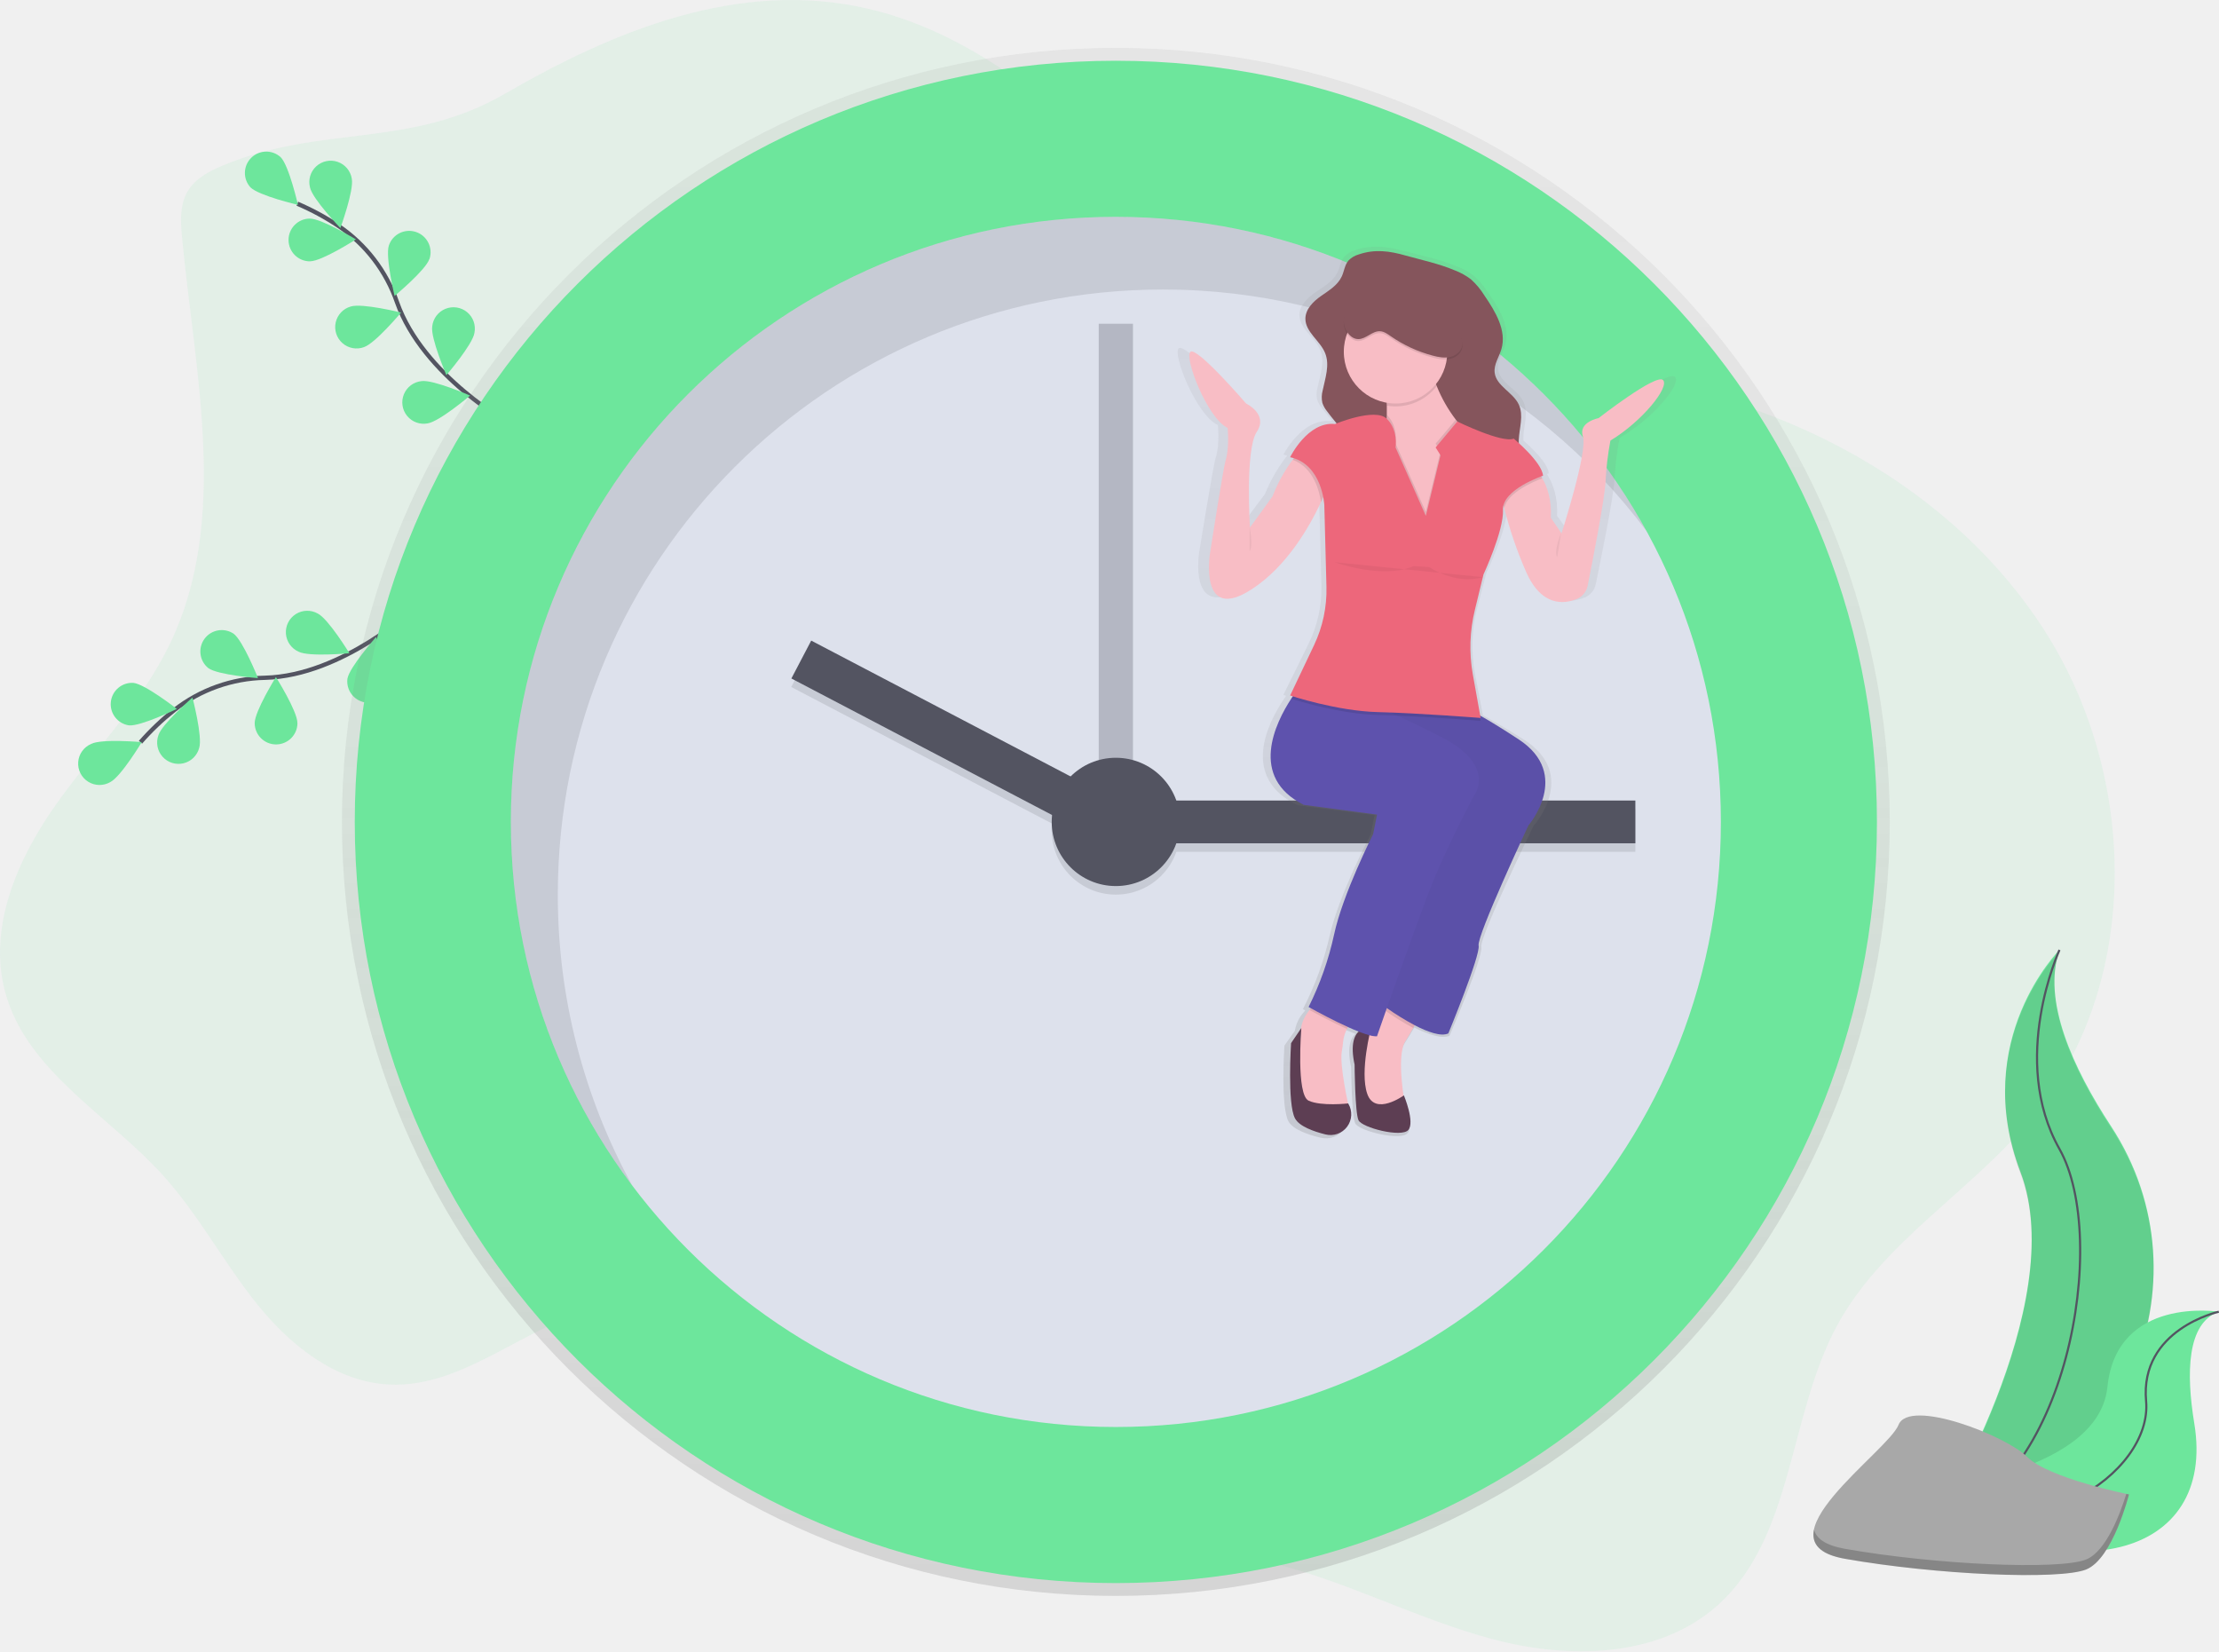
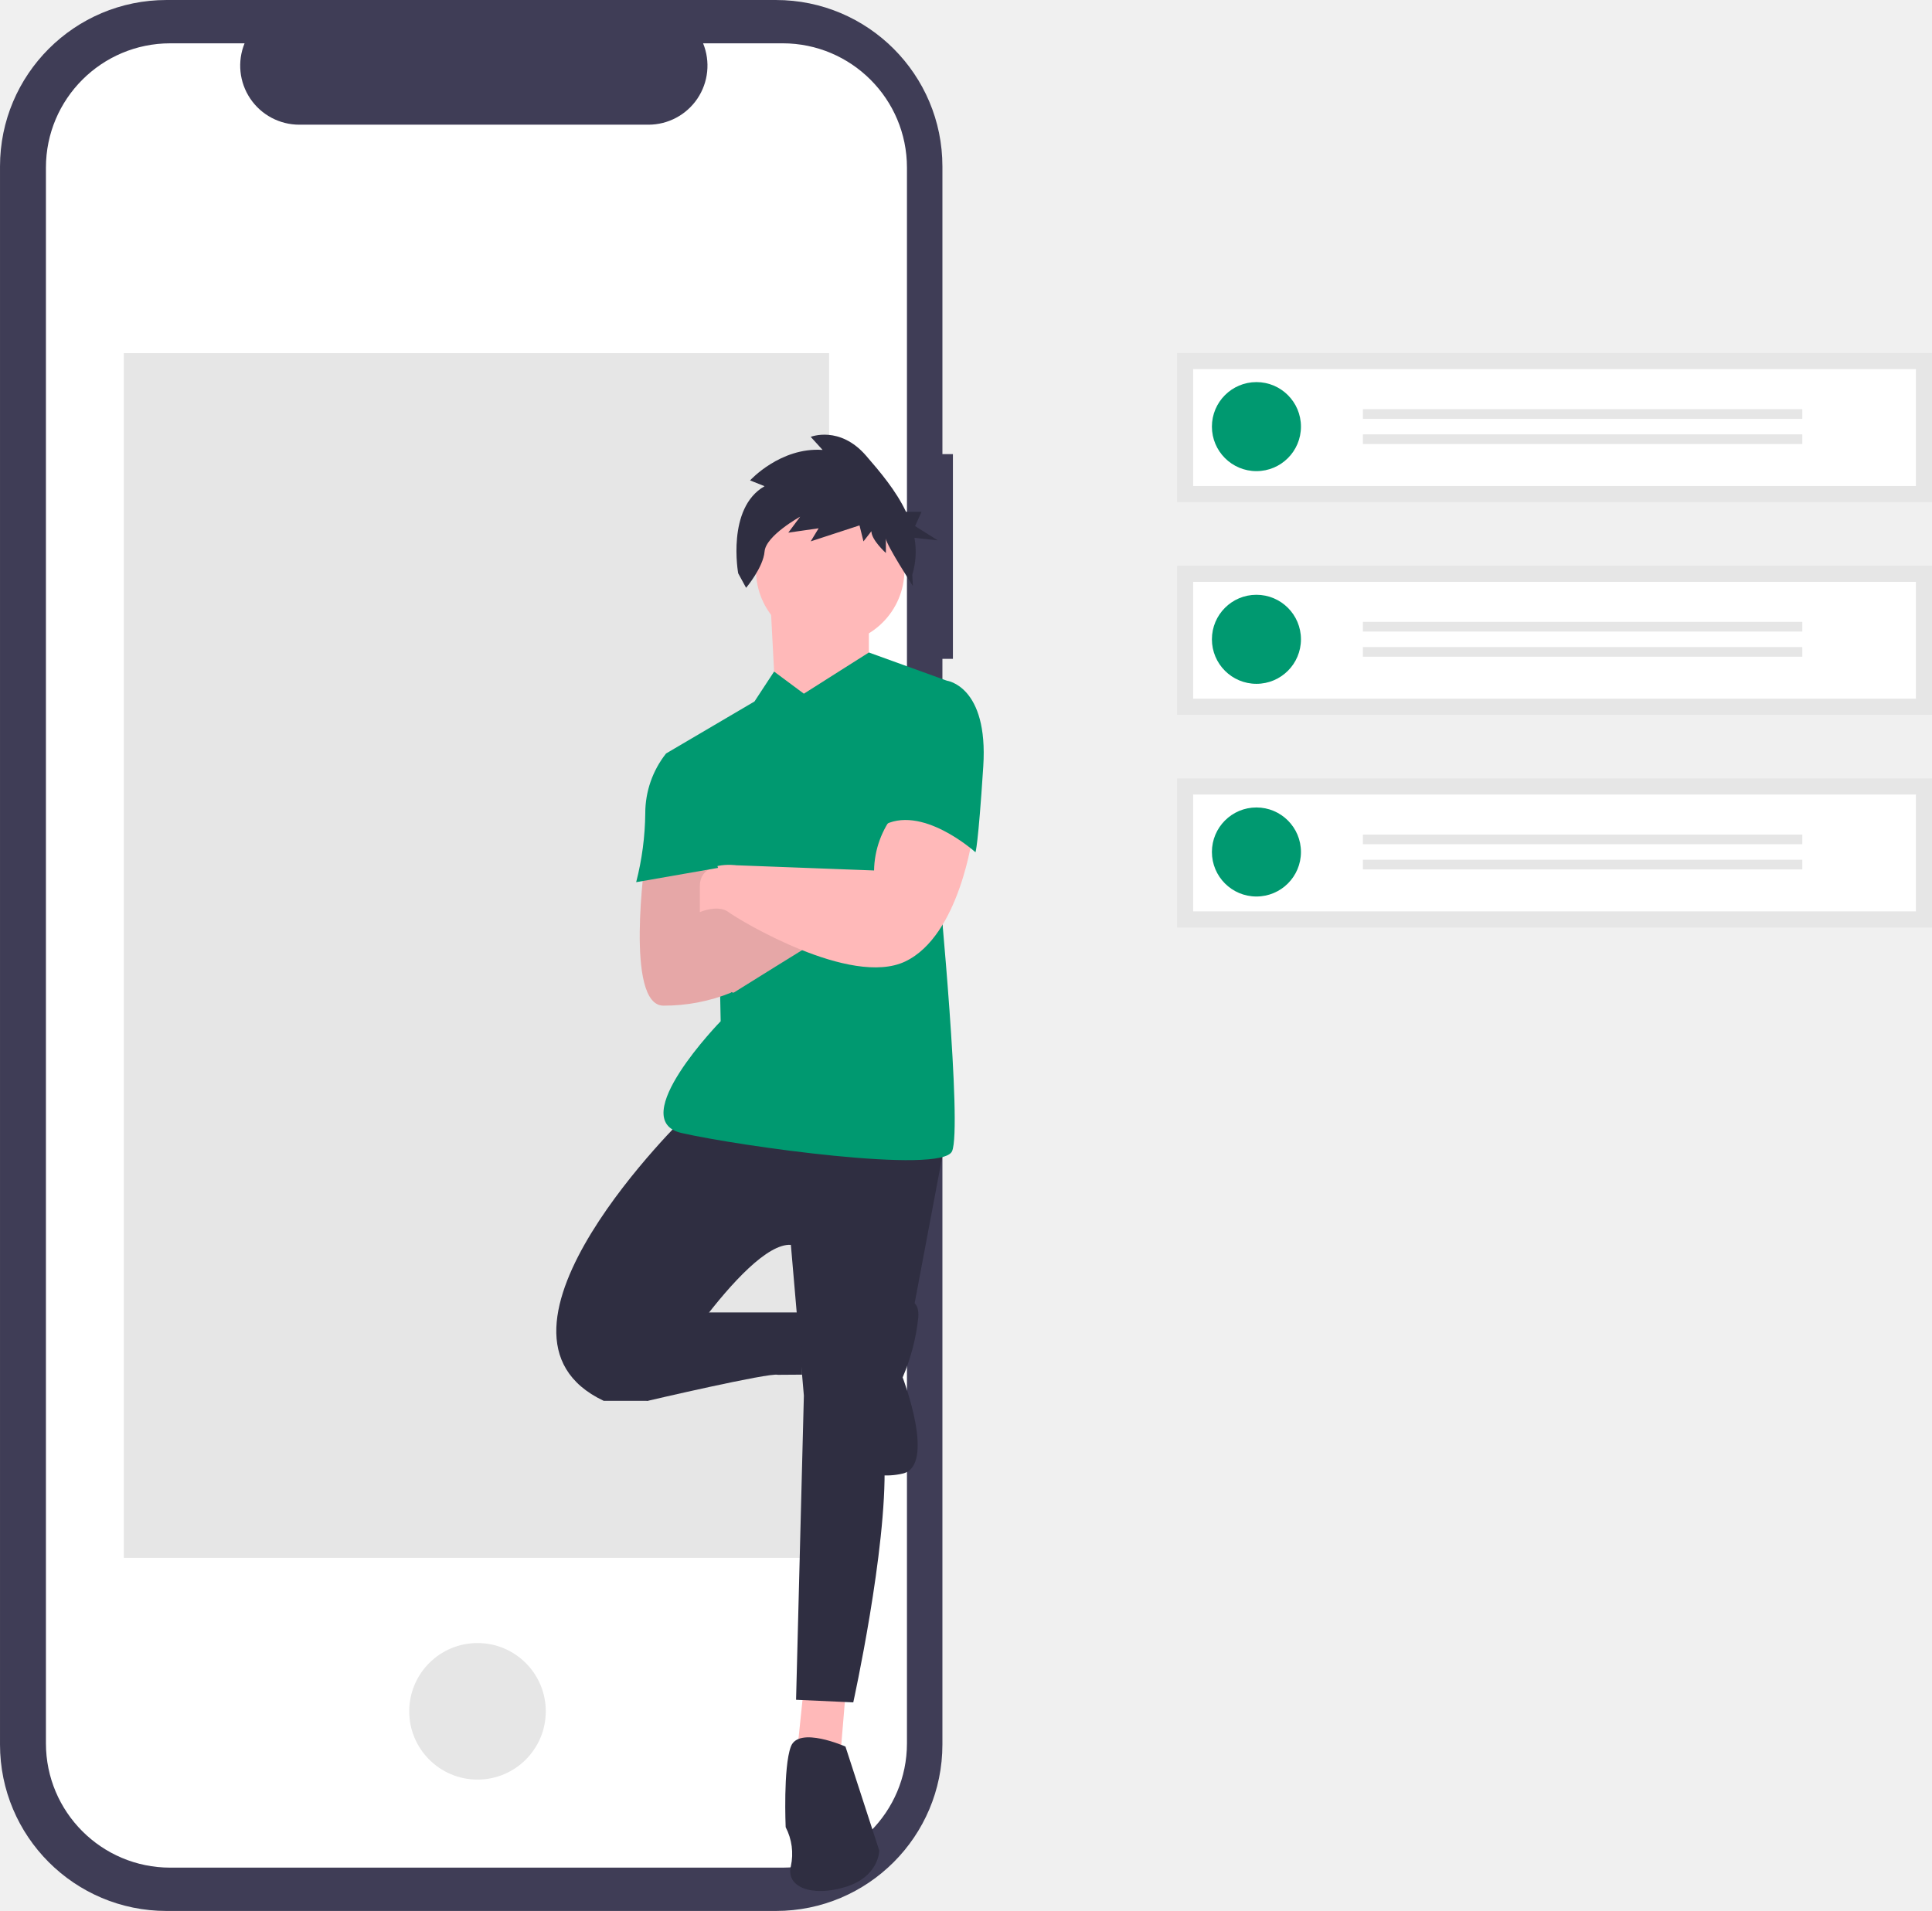
- <svg xmlns="http://www.w3.org/2000/svg" xmlns:xlink="http://www.w3.org/1999/xlink" id="2b8e3008-3352-469a-8231-8c916447ef06" data-name="Layer 1" width="1037.94" height="772.29" viewBox="0 0 1037.94 772.29">
-   <defs>
-     <linearGradient id="60672ce7-bfbc-4a60-a482-eb57e060a9c7" x1="521.94" y1="746.41" x2="521.94" y2="22.41" gradientUnits="userSpaceOnUse">
-       <stop offset="0" stop-color="gray" stop-opacity="0.25" />
-       <stop offset="0.54" stop-color="gray" stop-opacity="0.12" />
-       <stop offset="1" stop-color="gray" stop-opacity="0.1" />
-     </linearGradient>
-     <linearGradient id="b310ffb6-9937-4369-8bc9-4e3f67e27eb9" x1="748.44" y1="596.28" x2="748.44" y2="179.26" xlink:href="#60672ce7-bfbc-4a60-a482-eb57e060a9c7" />
-   </defs>
-   <path d="M185.48,141.19c-6.46,2.68-13.09,6.12-16.64,12.15-3.76,6.37-3.31,14.28-2.61,21.65,6.1,63.92,22.17,131.9-5.58,189.8-13.47,28.09-36,50.6-53.92,76.11s-31.45,57.36-23.13,87.37c10.16,36.67,48.08,57,73.64,85.22,16.73,18.45,28.46,40.87,44.07,60.28s37,36.51,61.92,37.65c35.84,1.65,65-29.3,100.14-36.47,36-7.34,72.25,11.34,101.44,33.7s55.74,49.45,89.75,63.41c37.56,15.43,79.9,13.07,119.44,22.34,36,8.45,69.14,26.42,104.88,36s77.63,9,105.32-15.47c36.09-32,33.25-89,56.3-131.33,21.41-39.33,63.32-62.81,91.53-97.58,50.76-62.58,49.1-158.23,6-226.29s-121.17-109.27-201-120c-36-4.83-73.07-4.17-107.68-15.16C636.71,195.17,581.58,89.83,487,67.91,426.88,54,368.41,78.09,317.2,107.74,272.75,133.48,231.74,122,185.48,141.19Z" transform="translate(-81.08 -63.86)" fill="#6de69c" opacity="0.1" />
-   <path d="M275.76,347.69S241.63,379.9,205,380.86a71.09,71.09,0,0,0-42.37,15.07A119.57,119.57,0,0,0,146.79,411" transform="translate(-81.08 -63.86)" fill="none" stroke="#535461" stroke-miterlimit="10" stroke-width="2" />
-   <path d="M123.69,411.79c4.92-2.5,23.7-.84,23.7-.84s-9.74,16.15-14.66,18.65a10,10,0,1,1-9-17.81Z" transform="translate(-81.08 -63.86)" fill="#6de69c" />
-   <path d="M143.46,383.24c5.49.58,20.35,12.18,20.35,12.18s-17,8.26-22.44,7.69a10,10,0,0,1,2.09-19.87Z" transform="translate(-81.08 -63.86)" fill="#6de69c" />
-   <path d="M190.34,360.23c4.44,3.27,11.42,20.79,11.42,20.79s-18.81-1.43-23.25-4.69a10,10,0,0,1,11.83-16.1Z" transform="translate(-81.08 -63.86)" fill="#6de69c" />
-   <path d="M229.73,350.82c4.93,2.47,14.77,18.56,14.77,18.56s-18.78,1.77-23.71-.7a10,10,0,1,1,8.94-17.86Z" transform="translate(-81.08 -63.86)" fill="#6de69c" />
-   <path d="M174.26,413.63c1.64-5.27-3.16-23.51-3.16-23.51s-14.28,12.32-15.92,17.59a10,10,0,1,0,19.08,5.92Z" transform="translate(-81.08 -63.86)" fill="#6de69c" />
-   <path d="M220.19,402c0-5.52-10.05-21.48-10.05-21.48s-9.94,16-9.93,21.54a10,10,0,0,0,20-.06Z" transform="translate(-81.08 -63.86)" fill="#6de69c" />
-   <path d="M263.28,384.64c.92-5.44-6.28-22.87-6.28-22.87s-12.51,14.12-13.42,19.56a10,10,0,0,0,19.7,3.32Z" transform="translate(-81.08 -63.86)" fill="#6de69c" />
-   <path d="M320.11,262.39S279,239.81,266.78,205.22a71.09,71.09,0,0,0-27.37-35.69,119.57,119.57,0,0,0-19.24-10.4" transform="translate(-81.08 -63.86)" fill="none" stroke="#535461" stroke-miterlimit="10" stroke-width="2" />
-   <path d="M212.37,137.38c3.89,3.91,8.08,22.3,8.08,22.3s-18.36-4.3-22.25-8.22a10,10,0,0,1,14.17-14.08Z" transform="translate(-81.08 -63.86)" fill="#6de69c" />
-   <path d="M245.62,147.41c1.14,5.4-5.33,23.11-5.33,23.11s-13.07-13.59-14.21-19a10,10,0,1,1,19.55-4.12Z" transform="translate(-81.08 -63.86)" fill="#6de69c" />
-   <path d="M281.92,185c-1.74,5.23-16.27,17.26-16.27,17.26s-4.42-18.33-2.68-23.57a10,10,0,0,1,19,6.31Z" transform="translate(-81.08 -63.86)" fill="#6de69c" />
-   <path d="M303,219.55c-.83,5.45-13.12,19.76-13.12,19.76s-7.46-17.32-6.63-22.77a10,10,0,1,1,19.75,3Z" transform="translate(-81.08 -63.86)" fill="#6de69c" />
-   <path d="M226.16,186.07c5.52-.06,21.4-10.24,21.4-10.24s-16.11-9.8-21.63-9.74a10,10,0,1,0,.23,20Z" transform="translate(-81.08 -63.86)" fill="#6de69c" />
-   <path d="M251.32,226.21c5.24-1.71,17.35-16.17,17.35-16.17s-18.31-4.53-23.55-2.82a10,10,0,1,0,6.2,19Z" transform="translate(-81.08 -63.86)" fill="#6de69c" />
-   <path d="M281.12,261.87c5.46-.8,19.84-13,19.84-13s-17.28-7.56-22.73-6.76a10,10,0,1,0,2.9,19.77Z" transform="translate(-81.08 -63.86)" fill="#6de69c" />
-   <circle cx="521.94" cy="384.41" r="362" fill="url(#60672ce7-bfbc-4a60-a482-eb57e060a9c7)" />
-   <circle cx="521.94" cy="384.41" r="356" fill="#6de69c" />
-   <circle cx="521.94" cy="384.41" r="283" fill="#dde1ec" />
-   <rect x="513.94" y="151.41" width="16" height="250" fill="#535461" opacity="0.3" />
-   <g opacity="0.1">
-     <rect x="538.94" y="378.41" width="226" height="20" />
-     <rect x="516.95" y="333.31" width="20" height="160.52" transform="translate(-164.99 624.63) rotate(-62.36)" />
-     <circle cx="521.94" cy="388.41" r="30" />
+ <svg xmlns="http://www.w3.org/2000/svg" width="735.742" height="727.778" viewBox="0 0 735.742 727.778">
+   <g id="Group_5" data-name="Group 5" transform="translate(-176.339 -93)">
+     <path id="Path_33" data-name="Path 33" d="M869.614,259.058h-4V149.513a63.4,63.4,0,0,0-63.4-63.4H570.127a63.4,63.4,0,0,0-63.4,63.4V750.487a63.4,63.4,0,0,0,63.4,63.4H802.213a63.4,63.4,0,0,0,63.4-63.4V337.034h4Z" transform="translate(-330.386 6.889)" fill="#3f3d56" />
+     <path id="Path_34" data-name="Path 34" d="M804.772,102.606H774.477A22.495,22.495,0,0,1,753.649,133.6H620.69a22.495,22.495,0,0,1-20.827-30.991h-28.3a47.348,47.348,0,0,0-47.348,47.348V750.046a47.348,47.348,0,0,0,47.348,47.348h233.2a47.348,47.348,0,0,0,47.348-47.348h0V149.954a47.348,47.348,0,0,0-47.348-47.348Z" transform="translate(-330.386 6.889)" fill="#fff" />
+     <rect id="Rectangle_18" data-name="Rectangle 18" width="268.567" height="458.802" transform="translate(223.5 227.488)" fill="#e6e6e6" />
+     <circle id="Ellipse_7" data-name="Ellipse 7" cx="26" cy="26" r="26" transform="translate(332.182 718.748)" fill="#e6e6e6" />
+     <g id="Group_1" data-name="Group 1" transform="translate(-1032.086 409.798)">
+       <path id="Path_16" data-name="Path 16" d="M154.177,708.867l-2.97,28.713,16.831-1.98,1.98-23.762Z" transform="translate(1360.375 -383.264)" fill="#ffb9b9" />
+       <path id="Path_17" data-name="Path 17" d="M156.5,470.055s-86.138,83.167-31.683,108.91h16.831s36.633-60.4,54.455-59.405l4.95,57.425-2.97,115.84,21.782.99s12.871-58.415,11.881-91.088l22.772-120.791Z" transform="translate(1313.5 -362.271)" fill="#2f2e41" />
+       <path id="Path_18" data-name="Path 18" d="M136.723,597.769l11.881,3.96s46.534-10.891,49.5-9.9l9.213-.064-.3-23.7h-39.6Z" transform="translate(1306.542 -385.035)" fill="#2f2e41" />
+       <path id="Path_19" data-name="Path 19" d="M243.272,782.368s-17.822-7.921-20.792,0-1.98,30.693-1.98,30.693a22.023,22.023,0,0,1,1.98,14.851c-1.98,7.921,7.921,11.881,20.792,7.921s12.871-13.861,12.871-13.861Z" transform="translate(1287.121 -433.992)" fill="#2f2e41" />
+       <path id="Path_20" data-name="Path 20" d="M264.761,564.7s13.861-7.921,12.871,3.96a78.286,78.286,0,0,1-5.941,22.772s12.871,33.663,0,36.633-22.772-3.96-22.772-8.911S264.761,564.7,264.761,564.7Z" transform="translate(1280.483 -383.654)" fill="#2f2e41" />
+       <path id="Path_21" data-name="Path 21" d="M138.31,166.927l1.981,37.624L157.122,219.4l18.812-26.732V165.937Z" transform="translate(1363.37 -257.16)" fill="#ffb9b9" />
+       <path id="Path_22" data-name="Path 22" d="M213.405,256.39l-11.334-8.422-7.477,11.392-33.663,19.8,19.8,51.484.99,50.495s-36.633,37.623-14.851,42.574,99.009,15.841,102.969,6.931-4.95-100.989-4.95-100.989l2.97-78.217-29.7-10.739Z" transform="translate(1301.146 -309)" fill="#009970" />
+       <path id="Path_23" data-name="Path 23" d="M150.27,342.714s-7.921,56.1,6.931,56.1a68.2,68.2,0,0,0,25.742-4.95l-11.881-30.693,4.95-20.792Z" transform="translate(1303.886 -332.617)" fill="#ffb9b9" />
+       <path id="Path_24" data-name="Path 24" d="M177.574,395.781l10.891,1.98s31.683-19.8,33.663-20.792-31.683-17.822-31.683-17.822l-22.772,8.911Z" transform="translate(1299.354 -336.511)" fill="#ffb9b9" />
+       <path id="Path_25" data-name="Path 25" d="M185.913,355.253l-14.3,5.595,4.4-18.466-25.742.331s-7.921,56.1,6.931,56.1a68.2,68.2,0,0,0,25.742-4.95l-.075-.194,1.065.194s31.683-19.8,33.663-20.792S185.913,355.253,185.913,355.253Z" transform="translate(1303.886 -332.617)" opacity="0.1" />
+       <circle id="Ellipse_5" data-name="Ellipse 5" cx="28.272" cy="28.272" r="28.272" transform="translate(1496.313 -128.004)" fill="#ffb9b9" />
+       <path id="Path_26" data-name="Path 26" d="M206.848,152.277l-5.524-2.211s11.55-12.716,27.619-11.61l-4.52-4.976s11.048-4.423,21.091,7.187c5.28,6.1,11.388,13.277,15.2,21.358h5.916l-2.469,5.436L272.8,172.9l-8.87-.977a30.082,30.082,0,0,1-.839,14.08l.238,4.3s-10.281-15.907-10.281-18.118v5.529s-5.524-4.976-5.524-8.293l-3.013,3.87L243,167.2l-18.58,6.081,3.013-4.976-11.55,1.659,4.52-6.081s-13.056,7.187-13.559,13.269-7.03,13.821-7.03,13.821l-3.013-5.529S192.285,160.57,206.848,152.277Z" transform="translate(1292.741 -283.904)" fill="#2f2e41" />
+       <path id="Path_27" data-name="Path 27" d="M252.247,319.788a35.587,35.587,0,0,0-7.921,21.782l-52.475-1.98s-13.861-1.98-13.861,7.921v9.9s6.931-2.97,10.891,0,46.534,28.713,67.326,18.812,25.742-48.514,25.742-48.514S263.138,311.867,252.247,319.788Z" transform="translate(1296.957 -326.854)" fill="#ffb9b9" />
+       <path id="Path_28" data-name="Path 28" d="M285.1,255.678l7.921-.99s15.841,1.98,13.861,32.673-2.97,32.673-2.97,32.673-20.792-18.812-35.643-9.9Z" transform="translate(1275.99 -312.249)" fill="#009970" />
+       <path id="Path_29" data-name="Path 29" d="M161.741,290.8h-3.96a36.678,36.678,0,0,0-7.921,22.772,109.588,109.588,0,0,1-3.465,26.237l31.188-5.445Z" transform="translate(1304.296 -320.635)" fill="#009970" />
+     </g>
+     <g id="Group_2" data-name="Group 2" transform="translate(-274 1272)">
+       <rect id="Rectangle_21" data-name="Rectangle 21" width="287.492" height="56.761" transform="translate(898.589 -1044.538)" fill="#e6e6e6" />
+       <path id="Path_65" data-name="Path 65" d="M569.15,282.551H844.385v-44.5H569.15Z" transform="translate(335.568 -1276.456)" fill="#fff" />
+       <path id="Path_67" data-name="Path 67" d="M16.955,0A16.955,16.955,0,1,1,0,16.955,16.955,16.955,0,0,1,16.955,0Z" transform="translate(911.857 -1033.48)" fill="#009970" />
+       <rect id="Rectangle_22" data-name="Rectangle 22" width="167.335" height="3.686" transform="translate(969.356 -1023.16)" fill="#e6e6e6" />
+       <rect id="Rectangle_23" data-name="Rectangle 23" width="167.335" height="3.686" transform="translate(969.356 -1013.577)" fill="#e6e6e6" />
+     </g>
+     <g id="Group_3" data-name="Group 3" transform="translate(-274 1353)">
+       <rect id="Rectangle_21-2" data-name="Rectangle 21" width="287.492" height="56.761" transform="translate(898.589 -1044.538)" fill="#e6e6e6" />
+       <path id="Path_65-2" data-name="Path 65" d="M569.15,282.551H844.385v-44.5H569.15Z" transform="translate(335.568 -1276.456)" fill="#fff" />
+       <circle id="Ellipse_10" data-name="Ellipse 10" cx="16.955" cy="16.955" r="16.955" transform="translate(911.857 -1033.48)" fill="#009970" />
+       <rect id="Rectangle_22-2" data-name="Rectangle 22" width="167.335" height="3.686" transform="translate(969.356 -1023.16)" fill="#e6e6e6" />
+       <rect id="Rectangle_23-2" data-name="Rectangle 23" width="167.335" height="3.686" transform="translate(969.356 -1013.577)" fill="#e6e6e6" />
+     </g>
+     <g id="Group_4" data-name="Group 4" transform="translate(-274 1434)">
+       <rect id="Rectangle_21-3" data-name="Rectangle 21" width="287.492" height="56.761" transform="translate(898.589 -1044.538)" fill="#e6e6e6" />
+       <path id="Path_65-3" data-name="Path 65" d="M569.15,282.551H844.385v-44.5H569.15Z" transform="translate(335.568 -1276.456)" fill="#fff" />
+       <circle id="Ellipse_10-2" data-name="Ellipse 10" cx="16.955" cy="16.955" r="16.955" transform="translate(911.857 -1033.48)" fill="#009970" />
+       <rect id="Rectangle_22-3" data-name="Rectangle 22" width="167.335" height="3.686" transform="translate(969.356 -1023.16)" fill="#e6e6e6" />
+       <rect id="Rectangle_23-3" data-name="Rectangle 23" width="167.335" height="3.686" transform="translate(969.356 -1013.577)" fill="#e6e6e6" />
+     </g>
  </g>
-   <rect x="538.94" y="374.41" width="226" height="20" fill="#535461" />
-   <rect x="446.69" y="399.57" width="160.52" height="20" transform="translate(169.1 -261.59) rotate(27.64)" fill="#535461" />
-   <circle cx="521.94" cy="384.41" r="30" fill="#535461" />
-   <g opacity="0.1">
-     <path d="M342,482.27c0-156.3,126.7-283,283-283A282.56,282.56,0,0,1,851.16,312.11C803,224.59,710,165.27,603,165.27c-156.3,0-283,126.7-283,283a281.74,281.74,0,0,0,56.87,170.16A281.71,281.71,0,0,1,342,482.27Z" transform="translate(-81.08 -63.86)" />
-   </g>
-   <path d="M864.5,240.09c-3.36-3.23-31.64,18-31.64,18s-10.07,1.84-7.67,8.75-10.55,45.61-10.55,45.61l-5.27-7.37c.51-8.65-1.87-14.78-4.19-18.6-.19-.31-.38-.61-.57-.89l.92-.32c-.35-4.72-7.9-11.91-11.91-15.43,0-.51,0-1,0-1.52.25-5.64,2.51-11.59,0-16.7-2.84-5.83-11.15-8.76-11.85-15.16-.42-3.82,2.16-7.27,3.3-10.95,2.72-8.8-2.93-17.78-8.33-25.36a35.47,35.47,0,0,0-6.61-7.62,32.08,32.08,0,0,0-7.94-4.24c-7.91-3.2-16-4.81-24.16-7-7.83-2.08-15.05-3.07-23-.46a11.31,11.31,0,0,0-5,2.87c-1.89,2.12-2.14,5.14-3.38,7.67-2,4.07-6.31,6.5-10.12,9.11s-7.63,6.19-7.65,10.69c0,6.39,7.3,10.41,9.74,16.36,2.28,5.54,0,11.71-1.27,17.55a11.79,11.79,0,0,0-.15,5.79,12.44,12.44,0,0,0,2.24,3.9c1.51,2,3.13,3.86,4.74,5.76l-.74.29c-13.42-1.38-22.05,15.66-22.05,15.66.62.13,1.21.28,1.79.45l-.57.74a72.75,72.75,0,0,0-9.85,17.23l-11,14.74s-2.4-36.86,3.36-45.15-5.27-13.36-5.27-13.36-24-26.72-27.33-24.42,8.15,31.33,18.22,35.94c0,0,1,9.21-1,15.2-1.21,3.79-7.67,43.77-7.67,43.77s-5.75,33.63,20.62,17c17.13-10.78,28.2-29.34,33.84-41q.59-1.23,1.11-2.35a28.15,28.15,0,0,1,.53,3.75l1,38.53a58.48,58.48,0,0,1-6.06,27.52L681.36,388.9l1.31.4-.79,1.14c-7.74,11.39-20.9,37,6.19,50.05l36,4.61-1.92,9.21s-14.86,28.1-19.18,47.45a142.19,142.19,0,0,1-12.47,34.09l1.11.59c-.23.26-.47.53-.7.81a17.38,17.38,0,0,0-4.16,8.72l-4.88,6.92s-1.92,28.56,1.92,35.48c2.1,3.78,9.07,6.18,15,7.58,8.8,2.09,15.9-7,11.23-14.49l-.06-.1h-.09c-1-4.65-4.06-19.08-3.06-24.56.28-1.56.54-3.11.67-4.69a16.58,16.58,0,0,1,1.86-5.93c.16-.31.33-.61.5-.91l.52.22c1.61.69,3.2,1.34,4.71,1.91-2.34,2.13-4,6.54-2,15.61,0,0,.19,22.69,1.92,26.26s21.09,8.29,24.45,4.61-2.16-16.36-2.16-16.36l-.17.12c-1.11-7.35-2.48-20.51.89-25.69,1.36-2.09,2.68-4.25,3.86-6.27l.73-1.25h0c6.26,3.12,12.88,5.47,16.5,3.84,0,0,15.82-36.86,14.86-41.46s24.45-56.67,24.45-56.67,21.57-24-4.79-40.54c-8.37-5.27-14.47-8.81-18.9-11.2L771,379a70.92,70.92,0,0,1,1-30.66L776,333.08h0l.33-1.3s10.07-20.73,9.59-30.41a7,7,0,0,1,.25-2.23c.11.46.23.94.36,1.44a185.88,185.88,0,0,0,10.42,29.36c7.65,17.26,19,15.89,25.22,13.44a8.61,8.61,0,0,0,5.31-6.22c2.24-10.74,8.39-40.83,8.78-49.14a139.79,139.79,0,0,1,2.4-19.35C854.44,259.44,867.86,243.32,864.5,240.09Z" transform="translate(-81.08 -63.86)" fill="url(#b310ffb6-9937-4369-8bc9-4e3f67e27eb9)" />
-   <path d="M747.11,535.31s-2.11,4.23-5,9.31c-1.13,2-2.39,4.15-3.68,6.22-4.57,7.31,0,30.6,0,30.6l-10,1.37-10-5-1.83-16.9V548.55L728,535.8l5-5.52Z" transform="translate(-81.08 -63.86)" fill="#f8bdc5" />
-   <g opacity="0.1">
-     <path d="M747.11,535.31s-2.11,4.23-5,9.31a123.85,123.85,0,0,1-12.78-7.86l-.88-.62-.47-.34,5-5.52Z" transform="translate(-81.08 -63.86)" />
-   </g>
-   <path d="M796,449.89s-24.21,51.61-23.29,56.18-14.16,41.11-14.16,41.11c-3.44,1.62-9.76-.71-15.72-3.8a123.23,123.23,0,0,1-13-8l-.88-.62-.53-.38,39.74-110.08L733,398.51l-2.6-1.91L714.68,385l48,8.68s1.67-.21,10.5,4.73c4.24,2.37,10.13,5.92,18.27,11.26C816.54,426.14,796,449.89,796,449.89Z" transform="translate(-81.08 -63.86)" fill="#5e52ad" />
-   <g opacity="0.03">
-     <path d="M796,449.89s-24.21,51.61-23.29,56.18-14.16,41.11-14.16,41.11c-3.44,1.62-9.76-.71-15.72-3.8a123.23,123.23,0,0,1-13-8l-.88-.62-.53-.38,39.74-110.08L733,398.51l-2.6-1.91L714.68,385l48,8.68s1.67-.21,10.5,4.73c4.24,2.37,10.13,5.92,18.27,11.26C816.54,426.14,796,449.89,796,449.89Z" transform="translate(-81.08 -63.86)" />
-   </g>
-   <path d="M722.45,544.44s-11.88-1.83-7.76,17.36c0,0,.18,22.5,1.83,26s20.1,8.22,23.29,4.57-2.06-16.21-2.06-16.21-13.47,9.82-17.13-.69S722.45,544.44,722.45,544.44Z" transform="translate(-81.08 -63.86)" fill="#5d3e53" />
-   <path d="M714.22,540.79a14.4,14.4,0,0,0-3.11,4.32,16.92,16.92,0,0,0-1.77,5.88c-.12,1.56-.37,3.11-.63,4.65-1.14,6.51,3.23,25.8,3.23,25.8l-17.36,2.74-6.39-6.85-1.37-15.07a54.61,54.61,0,0,0,2.74-16c0-3.93,2-7.44,4-10a27.5,27.5,0,0,1,4.63-4.59S717.88,537.59,714.22,540.79Z" transform="translate(-81.08 -63.86)" fill="#f8bdc5" />
-   <g opacity="0.1">
-     <path d="M714.22,540.79a14.4,14.4,0,0,0-3.11,4.32c-7.11-3.21-14.58-7.26-17.3-8.76l-.21-.11a27.5,27.5,0,0,1,4.63-4.59S717.88,537.59,714.22,540.79Z" transform="translate(-81.08 -63.86)" />
-   </g>
-   <path d="M770.41,436.19S759,457.66,751.68,475.47c-4.8,11.7-14.72,39.56-21,57.3l-.92,2.62c-2.76,7.85-4.6,13.16-4.6,13.16a11.89,11.89,0,0,1-3.59-.53c-1.08-.29-2.29-.68-3.58-1.16l-1.45-.55c-1.44-.56-3-1.21-4.49-1.89-7.26-3.24-15-7.46-17.81-9l-1.06-.59A144.48,144.48,0,0,0,705.09,501c4.11-19.18,18.27-47,18.27-47l1.83-9.14-34.26-4.57c-25.81-12.9-13.27-38.33-5.9-49.62A66.66,66.66,0,0,1,689.1,385L716.51,391s4.32,1.38,13.92,5.63l4.41,2c5.38,2.47,12,5.65,20,9.73C781.82,422,770.41,436.19,770.41,436.19Z" transform="translate(-81.08 -63.86)" fill="#5e52ad" />
-   <path d="M711.77,580.07a9.7,9.7,0,0,1-10.7,14.36c-5.61-1.39-12.26-3.77-14.26-7.52-3.65-6.85-1.83-35.17-1.83-35.17l4.8-7.08s-2.51,31.29,3.43,34,18.5,1.27,18.5,1.27Z" transform="translate(-81.08 -63.86)" fill="#5d3e53" />
-   <path d="M716.63,182.86a10.68,10.68,0,0,0-4.8,2.85c-1.8,2.1-2,5.1-3.22,7.61-1.9,4-6,6.45-9.64,9s-7.27,6.14-7.29,10.6c0,6.34,7,10.32,9.28,16.21,2.17,5.5,0,11.61-1.21,17.4a12.15,12.15,0,0,0-.14,5.74,12.47,12.47,0,0,0,2.14,3.87c4.41,6,9.89,11.32,12.84,18.15,2.24,5.19,2.86,10.92,3.45,16.55.85,8.1,1.7,16.35.16,24.35a2.46,2.46,0,0,0,0,1.47,2.28,2.28,0,0,0,1.17,1,24,24,0,0,0,32.49-12c2-4.53,2.77-10,6.73-12.94a3.37,3.37,0,0,1,1.61-.73,4.71,4.71,0,0,1,2.6.87c5.14,2.78,11.37,2.86,17.1,1.72,3.46-.69,7-1.92,9.29-4.62,4.51-5.36,2-13.37,2.3-20.36.24-5.59,2.39-11.49,0-16.55-2.7-5.78-10.63-8.68-11.29-15-.4-3.78,2.06-7.21,3.15-10.85,2.59-8.73-2.79-17.63-7.93-25.14a34.81,34.81,0,0,0-6.29-7.55,30.19,30.19,0,0,0-7.56-4.2c-7.53-3.17-15.21-4.77-23-6.93C731.11,181.25,724.24,180.26,716.63,182.86Z" transform="translate(-81.08 -63.86)" fill="#85555c" />
-   <path d="M754.88,313.32H728.38V270.38a80,80,0,0,0,1.38-12.5c0-1.41,0-2.85,0-4.3-.25-5.12-1.31-10.23-4.09-13.35-7.31-8.22,23.75-6.85,23.75-6.85a77.31,77.31,0,0,0,3.7,11.06,67.25,67.25,0,0,0,8.9,15.67,36.26,36.26,0,0,0,12.07,10.27C792.33,279.52,754.88,313.32,754.88,313.32Z" transform="translate(-81.08 -63.86)" fill="#f8bdc5" />
-   <g opacity="0.1">
-     <path d="M753.09,244.44a24.25,24.25,0,0,1-23.36,9.14c-.25-5.12-1.31-10.23-4.09-13.35-7.31-8.22,23.75-6.85,23.75-6.85A77.31,77.31,0,0,0,753.09,244.44Z" transform="translate(-81.08 -63.86)" />
-   </g>
-   <circle cx="652.78" cy="164.51" r="24.21" fill="#f8bdc5" />
-   <path d="M834.35,269.93a143.91,143.91,0,0,0-2.28,19.18c-.37,8.23-6.23,38.07-8.37,48.72a8.45,8.45,0,0,1-5.06,6.17c-5.94,2.43-16.74,3.79-24-13.32a189.36,189.36,0,0,1-9.93-29.1,78.65,78.65,0,0,1-2-10.18l16-8.68a19.71,19.71,0,0,1,3.78,4.85c2.21,3.79,4.48,9.87,4,18.44l5,7.31s12.33-38.37,10-45.22,7.31-8.68,7.31-8.68,26.95-21,30.15-17.81S849.42,260.79,834.35,269.93Z" transform="translate(-81.08 -63.86)" fill="#f8bdc5" />
-   <path d="M703.26,288.2a108,108,0,0,1-4.3,10.5c-5.38,11.57-15.92,30-32.24,40.66-25.12,16.44-19.64-16.9-19.64-16.9s6.15-39.64,7.31-43.39c1.83-5.94.91-15.07.91-15.07-9.59-4.57-20.55-33.34-17.36-35.63s26,24.21,26,24.21,10.51,5,5,13.25-3.2,44.76-3.2,44.76L676.31,296a72.9,72.9,0,0,1,9.39-17.08c2-2.73,3.4-4.38,3.4-4.38Z" transform="translate(-81.08 -63.86)" fill="#f8bdc5" />
-   <g opacity="0.1">
-     <path d="M802.5,287.57c-3.36,1.24-16.37,6.49-17.81,14a78.65,78.65,0,0,1-2-10.18l16-8.68A19.71,19.71,0,0,1,802.5,287.57Z" transform="translate(-81.08 -63.86)" />
-   </g>
-   <g opacity="0.1">
-     <path d="M703.26,288.2a108,108,0,0,1-4.3,10.5c-.62-4.52-3.17-16.08-13.26-19.81,2-2.73,3.4-4.38,3.4-4.38Z" transform="translate(-81.08 -63.86)" />
-   </g>
-   <g opacity="0.1">
-     <path d="M754.88,313.32H728.38V270.38a80,80,0,0,0,1.38-12.5c5.45,5.26,4.1,13.41,4.1,13.41l14.16,32L754.88,275l-2.28-3.65,9.4-11.18a36.26,36.26,0,0,0,12.07,10.27C792.33,279.52,754.88,313.32,754.88,313.32Z" transform="translate(-81.08 -63.86)" />
-   </g>
-   <g opacity="0.1">
-     <path d="M773.6,401s-20.76-1.65-38.77-2.43l-1.81-.08c-2.56-.1-5-.18-7.39-.24-17.48-.42-37.25-6.53-40.61-7.6A66.66,66.66,0,0,1,689.1,385L716.51,391s4.32,1.38,13.92,5.63L714.68,385l48,8.68s1.67-.21,10.5,4.73Z" transform="translate(-81.08 -63.86)" />
-   </g>
-   <path d="M754.88,276.78l-2.28-3.65L762.74,261s20.91,10.25,26.39,8c0,0,13.25,11,13.7,17.36,0,0-19.18,6.39-18.73,16S775,332.5,775,332.5l-4,16.42a73.09,73.09,0,0,0-1,30.4l3.65,20.33s-28.78-2.28-48-2.74-41.11-7.76-41.11-7.76l11.21-23.59a60,60,0,0,0,5.78-27.28l-1-38.19s-.91-19.18-16-22.38c0,0,8.22-16.9,21-15.53,0,0,18.62-7.77,24.15-2.52s4.17,13.48,4.17,13.48l14.16,32Z" transform="translate(-81.08 -63.86)" fill="#ed677b" />
-   <g opacity="0.1">
-     <path d="M716.39,223.38c3.67,0,6.55-3.89,10.22-3.69,1.9.1,3.53,1.31,5.1,2.4a62.25,62.25,0,0,0,19.51,9c2.71.72,5.58,1.26,8.3.6s5.27-2.8,5.58-5.59a9.53,9.53,0,0,0-.48-3.63,44.87,44.87,0,0,0-19.54-25.79c-3.8-2.33-8.44-4.11-12.65-2.65-3.8,1.31-6.25,4.87-9,7.8a34.2,34.2,0,0,1-7,5.68c-2,1.21-5,2-6.15,4.22C708.11,215.87,711.52,223.34,716.39,223.38Z" transform="translate(-81.08 -63.86)" />
-   </g>
-   <path d="M716.39,222.47c3.67,0,6.55-3.89,10.22-3.69,1.9.1,3.53,1.31,5.1,2.4a62.25,62.25,0,0,0,19.51,9c2.71.72,5.58,1.26,8.3.6s5.27-2.8,5.58-5.59a9.53,9.53,0,0,0-.48-3.63,44.87,44.87,0,0,0-19.54-25.79c-3.8-2.33-8.44-4.11-12.65-2.65-3.8,1.31-6.25,4.87-9,7.8a34.2,34.2,0,0,1-7,5.68c-2,1.21-5,2-6.15,4.22C708.11,215,711.52,222.42,716.39,222.47Z" transform="translate(-81.08 -63.86)" fill="#85555c" />
-   <path d="M705.32,326.79s22.38,8.22,37,1.83l7.31.46s12.15,8.52,25,4.71" transform="translate(-81.08 -63.86)" opacity="0.05" />
-   <path d="M811.29,313.09s-3.65,8.68-1.83,11.42" transform="translate(-81.08 -63.86)" opacity="0.05" />
-   <path d="M665.58,310.35s1.83,8.68,0,11.42" transform="translate(-81.08 -63.86)" opacity="0.05" />
-   <path d="M1044.4,508.14s-41.84,41.84-18.22,103.92S985.7,777.38,985.7,777.38s.69-.1,2-.32c85.93-15.17,128.62-113.44,80.84-186.45C1050.73,563.46,1036.15,531.62,1044.4,508.14Z" transform="translate(-81.08 -63.86)" fill="#6de69c" />
-   <path d="M1044.4,508.84s-41.84,41.84-18.22,103.92S985.7,778.07,985.7,778.07s.69-.1,2-.32c85.93-15.17,128.62-113.44,80.84-186.45C1050.73,564.16,1036.15,532.32,1044.4,508.84Z" transform="translate(-81.08 -63.86)" opacity="0.1" />
-   <path d="M1044.4,508.14s-23.62,51.28,0,93.12,4,159.25-58.71,176.12" transform="translate(-81.08 -63.86)" fill="none" stroke="#535461" stroke-miterlimit="10" />
-   <path d="M1118.92,677.36s-47.74-7.6-52.09,35.18S975,761.25,975,761.25l1.64,1.09c72.2,47.4,141.23,30.19,130.82-32.75C1103.62,706.2,1103.94,682.7,1118.92,677.36Z" transform="translate(-81.08 -63.86)" fill="#6de69c" />
-   <path d="M1118.92,677.36s-37.06,8.13-34,41.83-55,74.09-109.88,42.07" transform="translate(-81.08 -63.86)" fill="none" stroke="#535461" stroke-miterlimit="10" />
-   <path d="M1076.92,762.81s-37.6-7.52-47.63-17.55-55.15-27.57-60.16-15-67.68,55.15-25.07,62.67,100.27,10,112.8,5S1076.92,762.81,1076.92,762.81Z" transform="translate(-81.08 -63.86)" fill="#a8a8a8" />
-   <path d="M944.06,788.24c42.62,7.52,100.27,10,112.8,5,9.55-3.82,16.18-22.16,18.8-30.7l1.25.26s-7.52,30.08-20.05,35.09-70.19,2.51-112.8-5c-12.3-2.17-15.82-7.27-14.49-13.72C930.61,783.38,934.9,786.62,944.06,788.24Z" transform="translate(-81.08 -63.86)" opacity="0.2" />
</svg>
